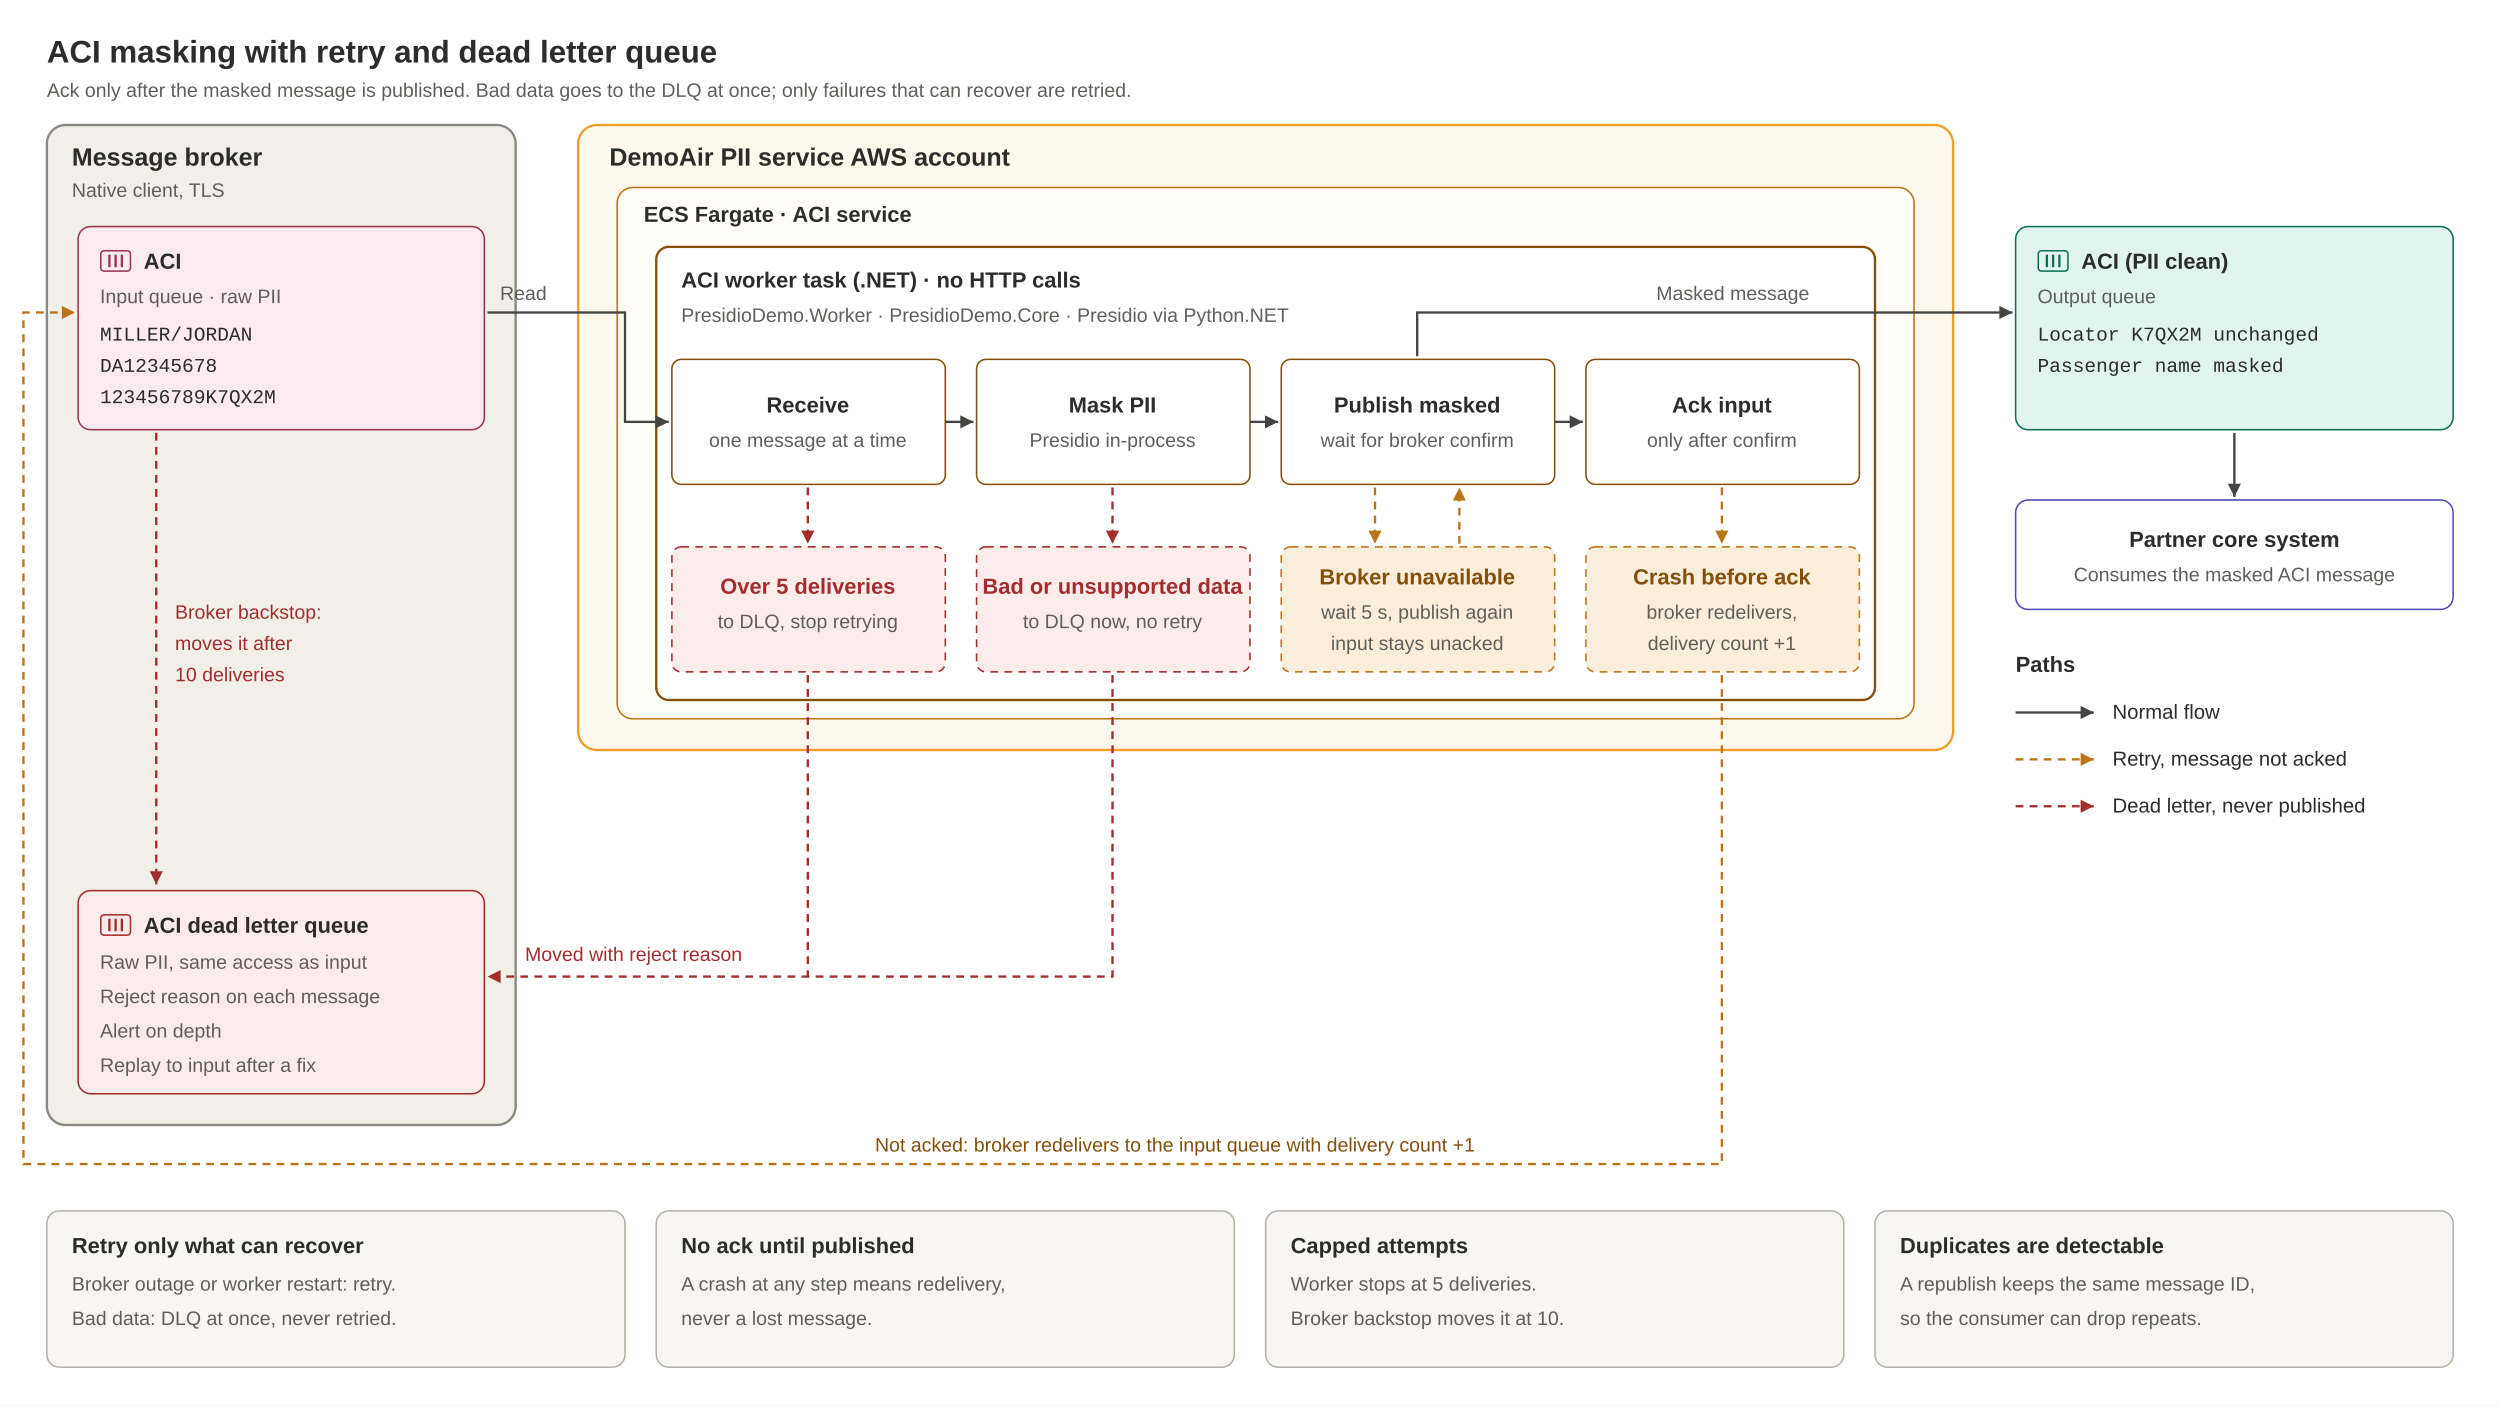
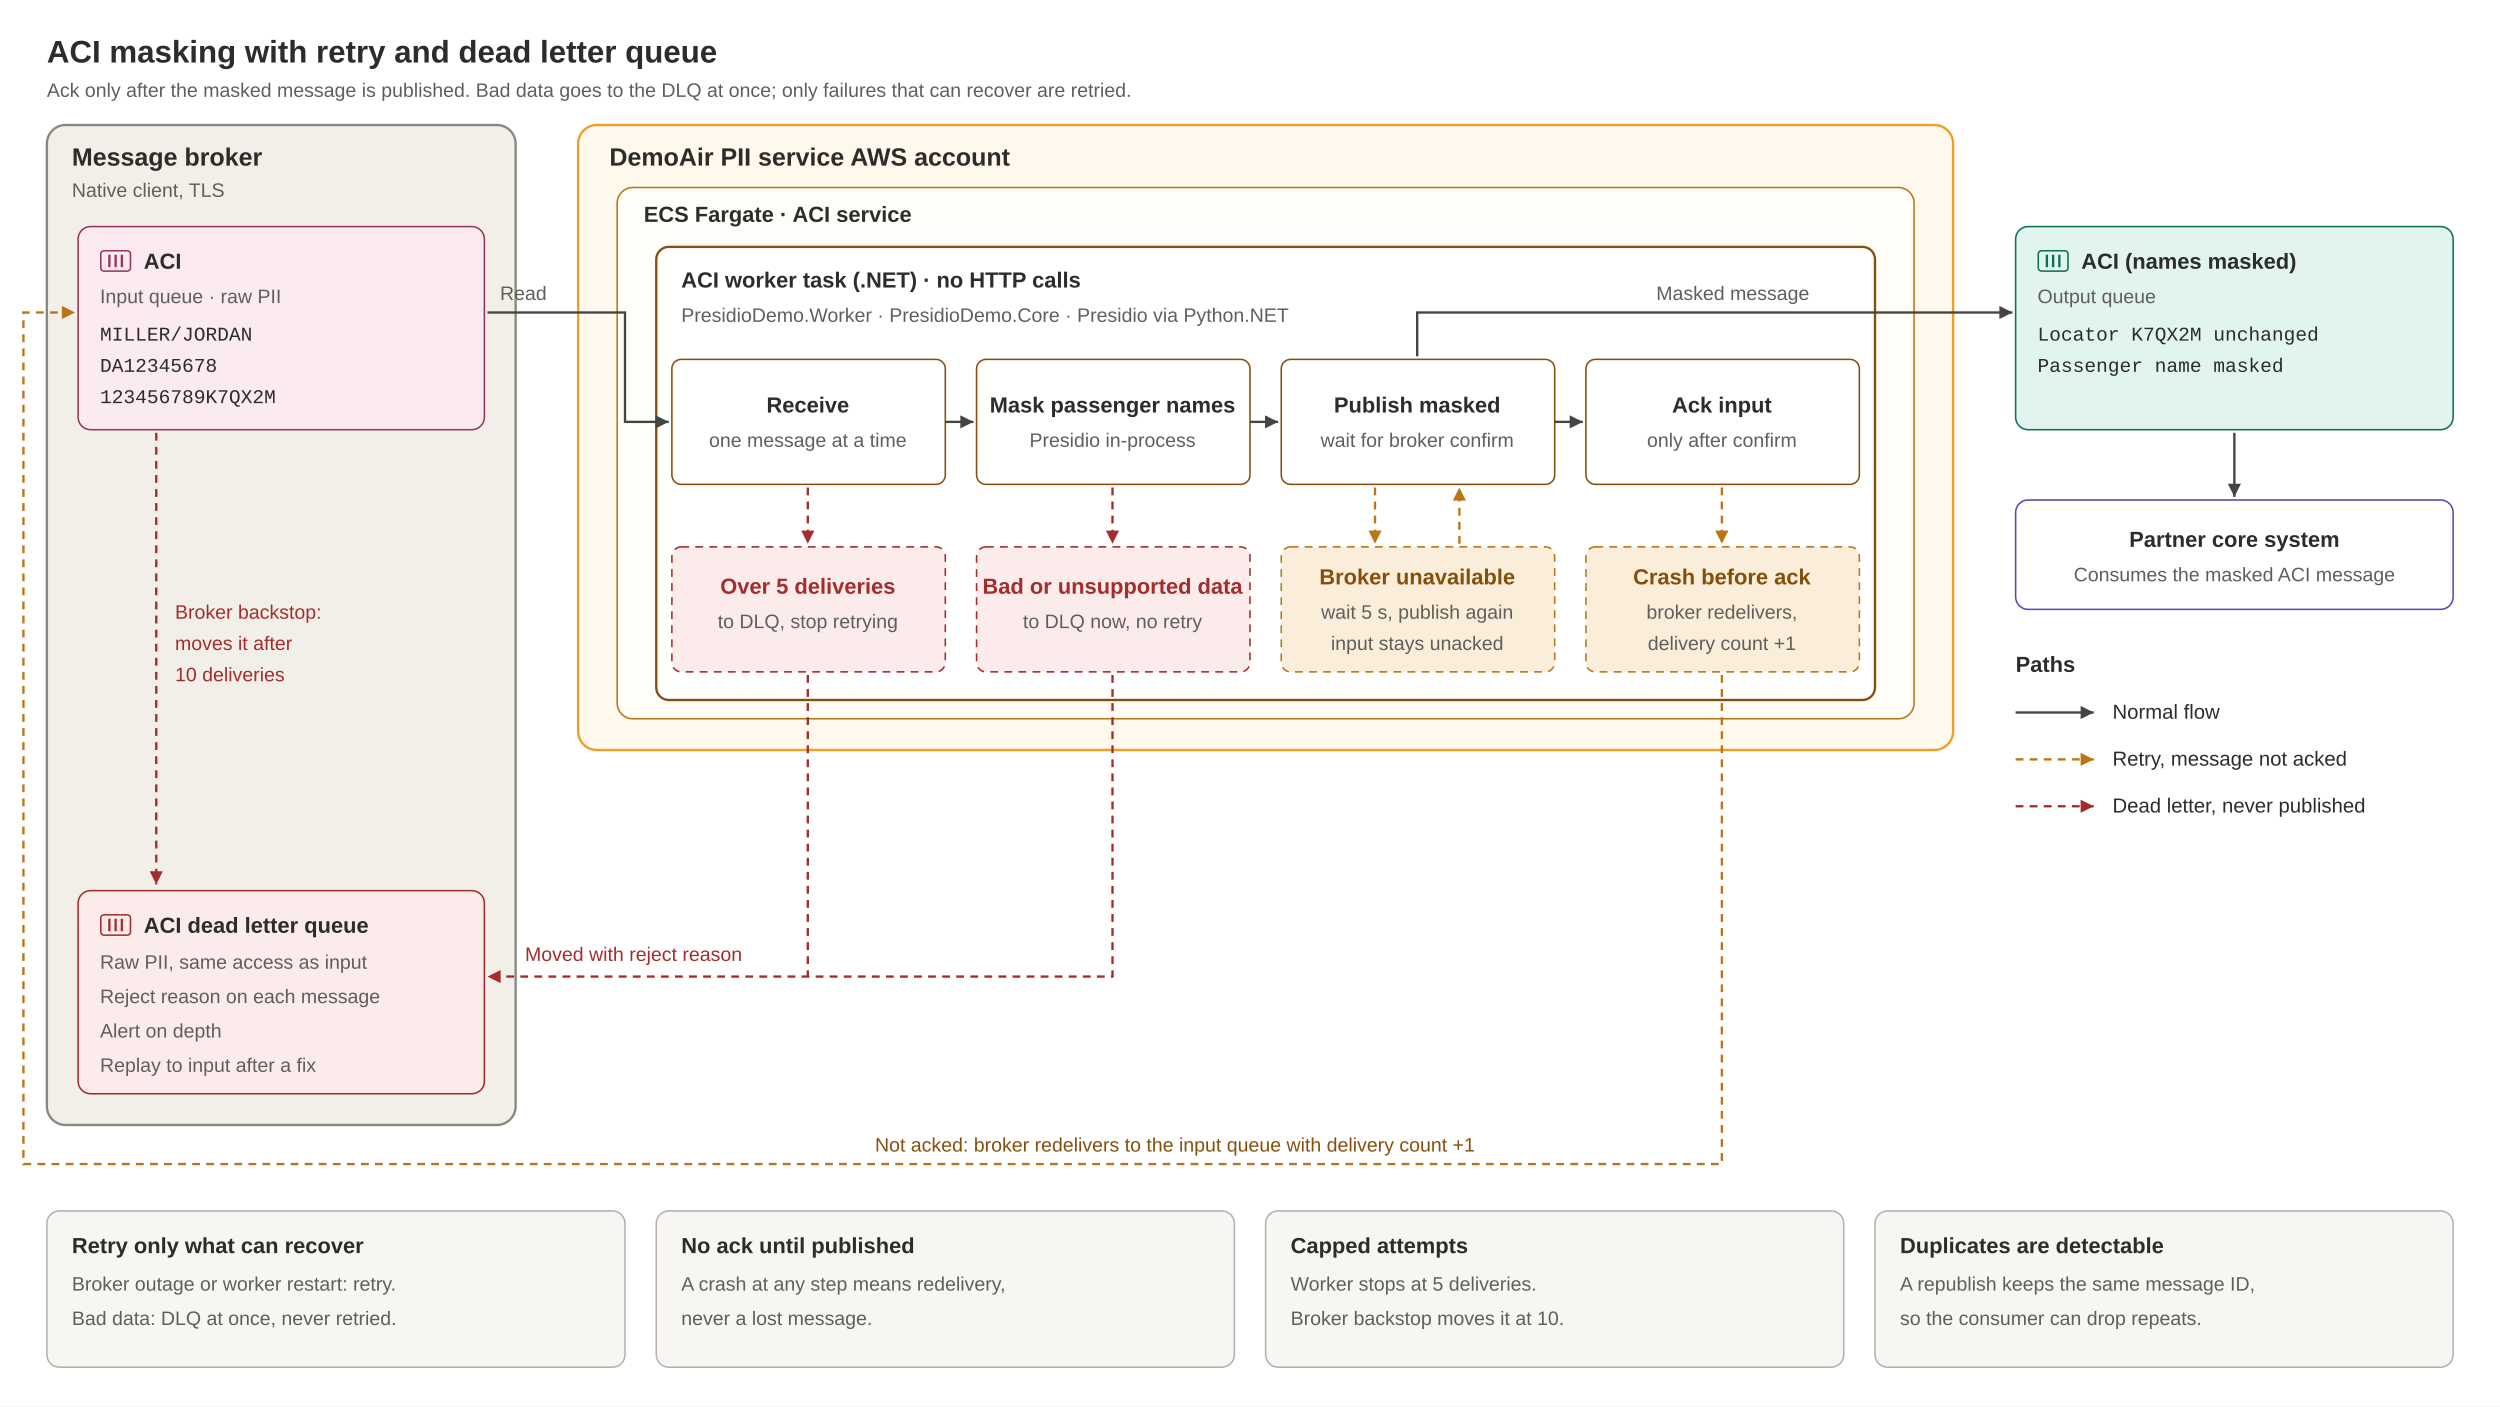
<svg xmlns="http://www.w3.org/2000/svg" viewBox="0 0 1600 900" role="img" aria-labelledby="title desc">
  <defs>
    <marker id="a" viewBox="0 0 10 10" refX="9" refY="5" markerWidth="7" markerHeight="7" orient="auto-start-reverse">
      <path d="M1 1L9 5L1 9z" fill="#444441" />
    </marker>
    <marker id="r" viewBox="0 0 10 10" refX="9" refY="5" markerWidth="7" markerHeight="7" orient="auto-start-reverse">
      <path d="M1 1L9 5L1 9z" fill="#A32D2D" />
    </marker>
    <marker id="y" viewBox="0 0 10 10" refX="9" refY="5" markerWidth="7" markerHeight="7" orient="auto-start-reverse">
      <path d="M1 1L9 5L1 9z" fill="#BA7517" />
    </marker>
    <symbol id="q" viewBox="0 0 20 14">
      <rect x="0.5" y="0.5" width="19" height="13" rx="2" fill="none" stroke="currentColor" />
      <path d="M6 3V11M10 3V11M14 3V11" stroke="currentColor" stroke-width="1.5" />
    </symbol>
    <style>
text{font-family:'Segoe UI',Arial,sans-serif;fill:#2C2C2A}
.h{font-size:16px;font-weight:600}
.t{font-size:14px;font-weight:600}
.s{font-size:13px}
.m{font-size:12.5px;fill:#5F5E5A}
.d{font-size:12.5px;font-family:Consolas,'Courier New',monospace;fill:#2C2C2A}
.ln{fill:none;stroke:#444441;stroke-width:1.5}
.dl{fill:none;stroke:#A32D2D;stroke-width:1.5;stroke-dasharray:5 4}
.rl{fill:none;stroke:#BA7517;stroke-width:1.5;stroke-dasharray:5 4}
.iq rect{fill:#FBEAF0;stroke:#993556}.iq{color:#993556}
.dq rect{fill:#FCEBEB;stroke:#A32D2D}.dq{color:#A32D2D}
.cq rect{fill:#E1F5EE;stroke:#0F6E56}.cq{color:#0F6E56}
.st rect{fill:#FFFFFF;stroke:#854F0B}
.fx rect{fill:#FCEBEB;stroke:#A32D2D;stroke-dasharray:5 4}
.rt rect{fill:#FAEEDA;stroke:#BA7517;stroke-dasharray:5 4}
.cd rect{fill:#F7F6F2;stroke:#B4B2A9}
</style>
  </defs>
  <rect width="1600" height="900" fill="#FFFFFF" />
  <text class="h" x="30" y="40" style="font-size:20px">ACI masking with retry and dead letter queue</text>
  <text class="m" x="30" y="62">Ack only after the masked message is published. Bad data goes to the DLQ at once; only failures that can recover are retried.</text>
  <rect x="30" y="80" width="300" height="640" rx="12" fill="#F1EFE8" stroke="#888780" stroke-width="1.5" />
  <text class="h" x="46" y="106">Message broker</text>
  <text class="m" x="46" y="126">Native client, TLS</text>
  <g class="iq">
    <rect x="50" y="145" width="260" height="130" rx="8" />
    <use href="#q" x="64" y="160" width="20" height="14" />
    <text class="t" x="92" y="172">ACI</text>
    <text class="m" x="64" y="194">Input queue · raw PII</text>
    <text class="d" x="64" y="218">MILLER/JORDAN</text>
    <text class="d" x="64" y="238">DA12345678</text>
    <text class="d" x="64" y="258">123456789K7QX2M</text>
  </g>
  <g class="dq">
    <rect x="50" y="570" width="260" height="130" rx="8" />
    <use href="#q" x="64" y="585" width="20" height="14" />
    <text class="t" x="92" y="597">ACI dead letter queue</text>
    <text class="m" x="64" y="620">Raw PII, same access as input</text>
    <text class="m" x="64" y="642">Reject reason on each message</text>
    <text class="m" x="64" y="664">Alert on depth</text>
    <text class="m" x="64" y="686">Replay to input after a fix</text>
  </g>
  <path class="dl" d="M100 277V566" marker-end="url(#r)" />
  <text class="m" x="112" y="396" style="fill:#A32D2D">Broker backstop:</text>
  <text class="m" x="112" y="416" style="fill:#A32D2D">moves it after</text>
  <text class="m" x="112" y="436" style="fill:#A32D2D">10 deliveries</text>
  <rect x="370" y="80" width="880" height="400" rx="12" fill="#FFF8EC" stroke="#EF9F27" stroke-width="1.5" />
  <text class="h" x="390" y="106">DemoAir PII service AWS account</text>
  <rect x="395" y="120" width="830" height="340" rx="10" fill="#FFFDF8" stroke="#BA7517" />
  <text class="t" x="412" y="142">ECS Fargate · ACI service</text>
  <rect x="420" y="158" width="780" height="290" rx="8" fill="#FFFFFF" stroke="#854F0B" stroke-width="1.5" />
  <text class="t" x="436" y="184">ACI worker task (.NET) · no HTTP calls</text>
  <text class="m" x="436" y="206">PresidioDemo.Worker · PresidioDemo.Core · Presidio via Python.NET</text>
  <g class="st">
    <rect x="430" y="230" width="175" height="80" rx="6" />
    <text class="t" x="517" y="264" text-anchor="middle">Receive</text>
    <text class="m" x="517" y="286" text-anchor="middle">one message at a time</text>
  </g>
  <g class="st">
    <rect x="625" y="230" width="175" height="80" rx="6" />
-     <text class="t" x="712" y="264" text-anchor="middle">Mask PII</text>
+     <text class="t" x="712" y="264" text-anchor="middle">Mask passenger names</text>
    <text class="m" x="712" y="286" text-anchor="middle">Presidio in-process</text>
  </g>
  <g class="st">
    <rect x="820" y="230" width="175" height="80" rx="6" />
    <text class="t" x="907" y="264" text-anchor="middle">Publish masked</text>
    <text class="m" x="907" y="286" text-anchor="middle">wait for broker confirm</text>
  </g>
  <g class="st">
    <rect x="1015" y="230" width="175" height="80" rx="6" />
    <text class="t" x="1102" y="264" text-anchor="middle">Ack input</text>
    <text class="m" x="1102" y="286" text-anchor="middle">only after confirm</text>
  </g>
  <path class="ln" d="M605 270H623" marker-end="url(#a)" />
  <path class="ln" d="M800 270H818" marker-end="url(#a)" />
  <path class="ln" d="M995 270H1013" marker-end="url(#a)" />
  <g class="fx">
    <rect x="430" y="350" width="175" height="80" rx="6" />
    <text class="t" x="517" y="380" text-anchor="middle" style="fill:#A32D2D">Over 5 deliveries</text>
    <text class="m" x="517" y="402" text-anchor="middle">to DLQ, stop retrying</text>
  </g>
  <g class="fx">
    <rect x="625" y="350" width="175" height="80" rx="6" />
    <text class="t" x="712" y="380" text-anchor="middle" style="fill:#A32D2D">Bad or unsupported data</text>
    <text class="m" x="712" y="402" text-anchor="middle">to DLQ now, no retry</text>
  </g>
  <g class="rt">
    <rect x="820" y="350" width="175" height="80" rx="6" />
    <text class="t" x="907" y="374" text-anchor="middle" style="fill:#854F0B">Broker unavailable</text>
    <text class="m" x="907" y="396" text-anchor="middle">wait 5 s, publish again</text>
    <text class="m" x="907" y="416" text-anchor="middle">input stays unacked</text>
  </g>
  <g class="rt">
    <rect x="1015" y="350" width="175" height="80" rx="6" />
    <text class="t" x="1102" y="374" text-anchor="middle" style="fill:#854F0B">Crash before ack</text>
    <text class="m" x="1102" y="396" text-anchor="middle">broker redelivers,</text>
    <text class="m" x="1102" y="416" text-anchor="middle">delivery count +1</text>
  </g>
  <path class="dl" d="M517 312V348" marker-end="url(#r)" />
  <path class="dl" d="M712 312V348" marker-end="url(#r)" />
  <path class="rl" d="M880 312V348" marker-end="url(#y)" />
  <path class="rl" d="M934 348V312" marker-end="url(#y)" />
  <path class="rl" d="M1102 312V348" marker-end="url(#y)" />
  <path class="ln" d="M312 200H400V270H428" marker-end="url(#a)" />
  <text class="m" x="320" y="192">Read</text>
  <path class="ln" d="M907 228V200H1288" marker-end="url(#a)" />
  <text class="m" x="1060" y="192">Masked message</text>
  <path class="dl" d="M517 432V625" />
  <path class="dl" d="M712 432V625H312" marker-end="url(#r)" />
  <text class="m" x="336" y="615" style="fill:#A32D2D">Moved with reject reason</text>
  <path class="rl" d="M1102 432V745H15V200H48" marker-end="url(#y)" />
  <text class="m" x="560" y="737" style="fill:#854F0B">Not acked: broker redelivers to the input queue with delivery count +1</text>
  <g class="cq">
    <rect x="1290" y="145" width="280" height="130" rx="8" />
    <use href="#q" x="1304" y="160" width="20" height="14" />
-     <text class="t" x="1332" y="172">ACI (PII clean)</text>
+     <text class="t" x="1332" y="172">ACI (names masked)</text>
    <text class="m" x="1304" y="194">Output queue</text>
    <text class="d" x="1304" y="218">Locator K7QX2M unchanged</text>
    <text class="d" x="1304" y="238">Passenger name masked</text>
  </g>
  <g class="st">
    <rect x="1290" y="320" width="280" height="70" rx="8" style="stroke:#534AB7" />
    <text class="t" x="1430" y="350" text-anchor="middle">Partner core system</text>
    <text class="m" x="1430" y="372" text-anchor="middle">Consumes the masked ACI message</text>
  </g>
  <path class="ln" d="M1430 277V318" marker-end="url(#a)" />
  <text class="t" x="1290" y="430">Paths</text>
  <path class="ln" d="M1290 456H1340" marker-end="url(#a)" />
  <text class="s" x="1352" y="460">Normal flow</text>
  <path class="rl" d="M1290 486H1340" marker-end="url(#y)" />
  <text class="s" x="1352" y="490">Retry, message not acked</text>
  <path class="dl" d="M1290 516H1340" marker-end="url(#r)" />
  <text class="s" x="1352" y="520">Dead letter, never published</text>
  <g class="cd">
    <rect x="30" y="775" width="370" height="100" rx="8" />
    <text class="t" x="46" y="802">Retry only what can recover</text>
    <text class="m" x="46" y="826">Broker outage or worker restart: retry.</text>
    <text class="m" x="46" y="848">Bad data: DLQ at once, never retried.</text>
  </g>
  <g class="cd">
    <rect x="420" y="775" width="370" height="100" rx="8" />
    <text class="t" x="436" y="802">No ack until published</text>
    <text class="m" x="436" y="826">A crash at any step means redelivery,</text>
    <text class="m" x="436" y="848">never a lost message.</text>
  </g>
  <g class="cd">
    <rect x="810" y="775" width="370" height="100" rx="8" />
    <text class="t" x="826" y="802">Capped attempts</text>
    <text class="m" x="826" y="826">Worker stops at 5 deliveries.</text>
    <text class="m" x="826" y="848">Broker backstop moves it at 10.</text>
  </g>
  <g class="cd">
    <rect x="1200" y="775" width="370" height="100" rx="8" />
    <text class="t" x="1216" y="802">Duplicates are detectable</text>
    <text class="m" x="1216" y="826">A republish keeps the same message ID,</text>
    <text class="m" x="1216" y="848">so the consumer can drop repeats.</text>
  </g>
</svg>
